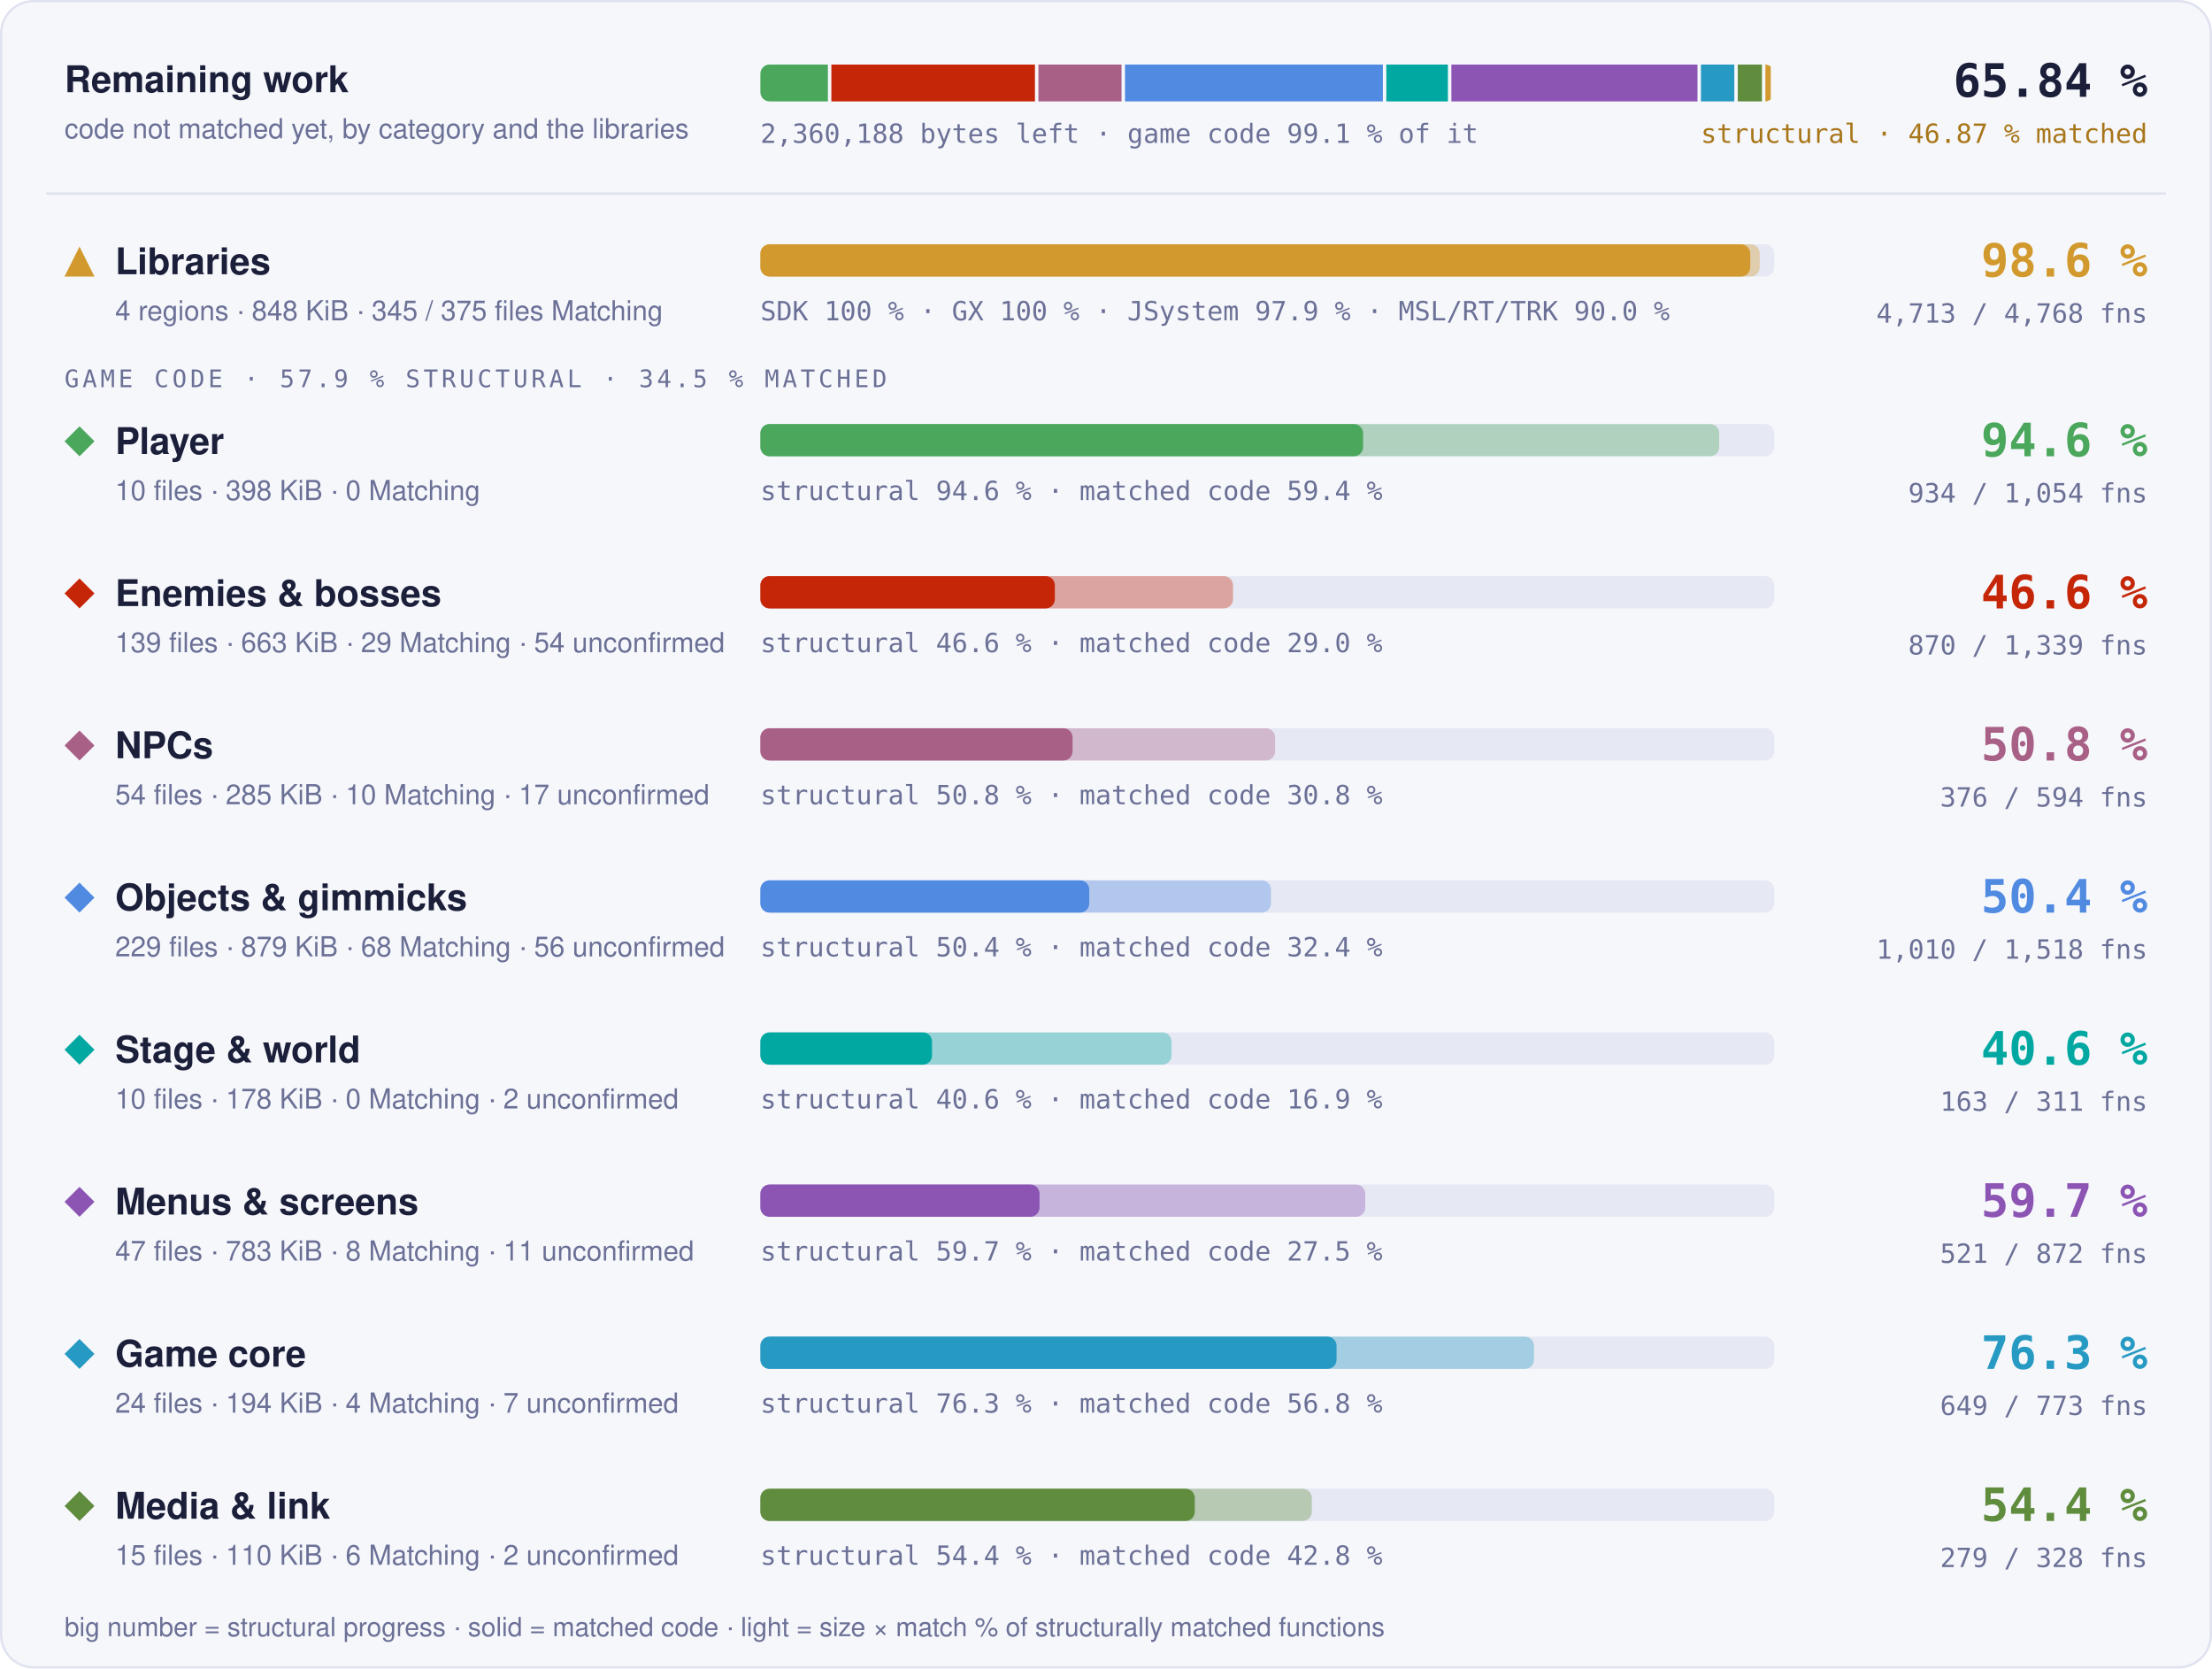
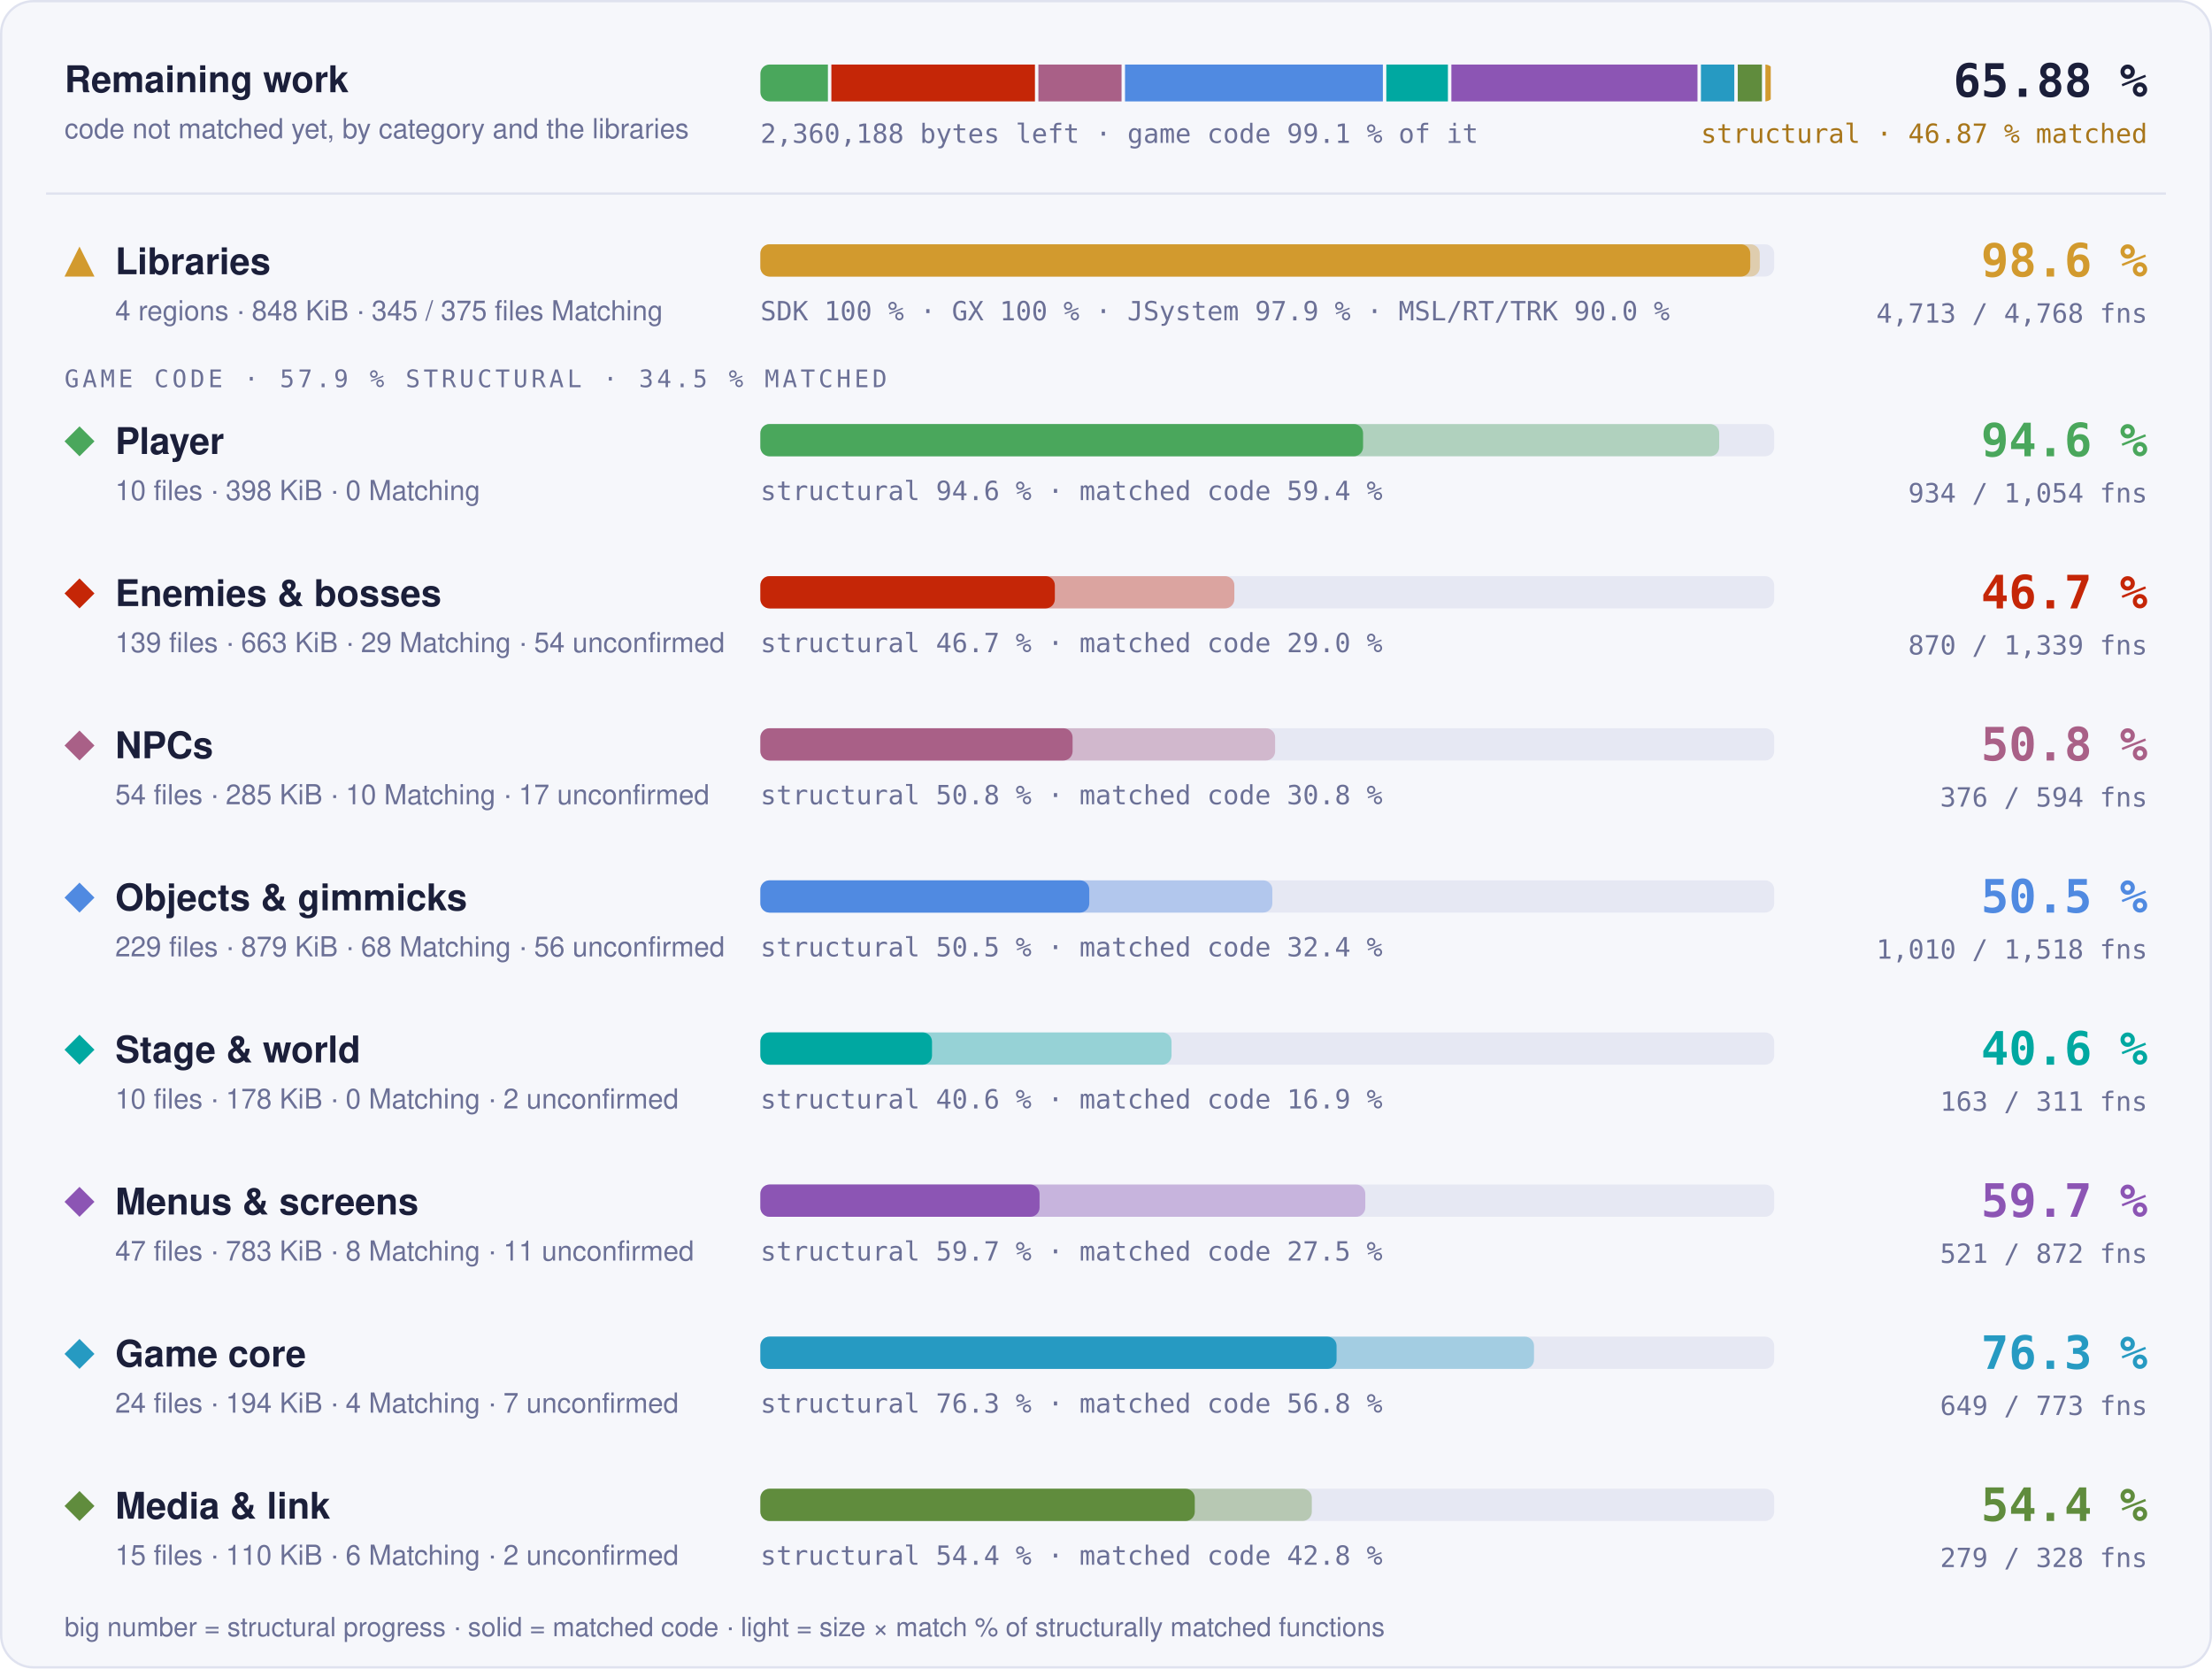
- <svg xmlns="http://www.w3.org/2000/svg" width="960" height="724" viewBox="0 0 960 724" role="img" aria-label="Progress overview: Libraries 98.6 % structural, 97.6 % matched code, 4713 of 4768 functions; Player 94.6 % structural, 59.4 % matched code, 934 of 1054 functions; Enemies &amp; bosses 46.6 % structural, 29.0 % matched code, 870 of 1339 functions; NPCs 50.8 % structural, 30.8 % matched code, 376 of 594 functions; Objects &amp; gimmicks 50.4 % structural, 32.4 % matched code, 1010 of 1518 functions; Stage &amp; world 40.6 % structural, 16.9 % matched code, 163 of 311 functions; Menus &amp; screens 59.7 % structural, 27.5 % matched code, 521 of 872 functions; Game core 76.3 % structural, 56.8 % matched code, 649 of 773 functions; Media &amp; link 54.4 % structural, 42.8 % matched code, 279 of 328 functions">
+ <svg xmlns="http://www.w3.org/2000/svg" width="960" height="724" viewBox="0 0 960 724" role="img" aria-label="Progress overview: Libraries 98.6 % structural, 97.6 % matched code, 4713 of 4768 functions; Player 94.6 % structural, 59.4 % matched code, 934 of 1054 functions; Enemies &amp; bosses 46.7 % structural, 29.0 % matched code, 870 of 1339 functions; NPCs 50.8 % structural, 30.8 % matched code, 376 of 594 functions; Objects &amp; gimmicks 50.5 % structural, 32.4 % matched code, 1010 of 1518 functions; Stage &amp; world 40.6 % structural, 16.9 % matched code, 163 of 311 functions; Menus &amp; screens 59.7 % structural, 27.5 % matched code, 521 of 872 functions; Game core 76.3 % structural, 56.8 % matched code, 649 of 773 functions; Media &amp; link 54.4 % structural, 42.8 % matched code, 279 of 328 functions">
  <style>text { font-family: -apple-system, BlinkMacSystemFont, 'Segoe UI', Helvetica, Arial, sans-serif; } .mono { font-family: ui-monospace, SFMono-Regular, 'SF Mono', Menlo, Consolas, monospace; } .grow { transform-box: fill-box; transform-origin: 0 50%; animation: grow 1.4s cubic-bezier(.2,.8,.2,1) both; } @keyframes grow { from { transform: scaleX(0); } } @media (prefers-reduced-motion: reduce) { * { animation: none !important; } }</style>
  <rect x="0.5" y="0.5" width="959" height="723" rx="14" fill="#f6f7fb" stroke="#dfe2ef" />
  <text x="28" y="40" font-size="16" font-weight="700" fill="#1b1f3a">Remaining work</text>
  <text x="28" y="60" font-size="12" fill="#6b7096">code not matched yet, by category and the libraries</text>
  <clipPath id="rw">
    <rect x="330" y="28" width="440" height="16" rx="4" />
  </clipPath>
  <g clip-path="url(#rw)">
    <rect class="grow" x="330.00" y="28" width="29.31" height="16" fill="#4aa75c" />
    <rect class="grow" x="360.81" y="28" width="88.35" height="16" fill="#c52607" />
    <rect class="grow" x="450.66" y="28" width="36.09" height="16" fill="#a96087" />
    <rect class="grow" x="488.25" y="28" width="111.91" height="16" fill="#508ae1" />
    <rect class="grow" x="601.66" y="28" width="26.73" height="16" fill="#00a8a1" />
    <rect class="grow" x="629.89" y="28" width="106.81" height="16" fill="#8c55b4" />
    <rect class="grow" x="738.20" y="28" width="14.48" height="16" fill="#269ac2" />
    <rect class="grow" x="754.18" y="28" width="10.50" height="16" fill="#608c3d" />
    <rect class="grow" x="766.17" y="28" width="2.33" height="16" fill="#d29a2e" />
  </g>
  <text x="330" y="62" class="mono" font-size="11.5" fill="#6b7096">2,360,188 bytes left · game code 99.1 % of it</text>
-   <text x="932" y="42" text-anchor="end" class="mono" font-size="20" font-weight="700" fill="#1b1f3a">65.84 %</text>
+   <text x="932" y="42" text-anchor="end" class="mono" font-size="20" font-weight="700" fill="#1b1f3a">65.88 %</text>
  <text x="932" y="62" text-anchor="end" class="mono" font-size="11.5" fill="#a8761a">structural · 46.87 % matched</text>
  <line x1="20" x2="940" y1="84" y2="84" stroke="#dfe2ef" />
  <g fill="#d29a2e">
    <path d="M34.5 107L41 120L28 120Z" />
  </g>
  <text x="50" y="119" font-size="16" font-weight="700" fill="#1b1f3a">Libraries</text>
  <text x="50" y="139" font-size="12" fill="#6b7096">4 regions · 848 KiB · 345 / 375 files Matching</text>
  <rect x="330" y="106" width="440" height="14" rx="4" fill="#e6e8f3" />
  <rect class="grow" style="animation-delay:0.0s" x="330" y="106" width="433.73" height="14" rx="4" fill="#d29a2e" fill-opacity="0.35" />
  <rect class="grow" style="animation-delay:0.0s" x="330" y="106" width="429.60" height="14" rx="4" fill="#d29a2e" />
  <text x="330" y="139" class="mono" font-size="11.5" fill="#6b7096">SDK 100 % · GX 100 % · JSystem 97.9 % · MSL/RT/TRK 90.0 %</text>
  <text x="932" y="120" text-anchor="end" class="mono" font-size="20" font-weight="700" fill="#d29a2e">98.6 %</text>
  <text x="932" y="140" text-anchor="end" class="mono" font-size="11.5" fill="#6b7096">4,713 / 4,768 fns</text>
  <text x="28" y="168" class="mono" font-size="10.5" letter-spacing="0.14em" fill="#6b7096">GAME CODE · 57.9 % STRUCTURAL · 34.5 % MATCHED</text>
  <g fill="#4aa75c">
    <path d="M34.5 185L41 191.5L34.5 198L28 191.5Z" />
  </g>
  <text x="50" y="197" font-size="16" font-weight="700" fill="#1b1f3a">Player</text>
  <text x="50" y="217" font-size="12" fill="#6b7096">10 files · 398 KiB · 0 Matching</text>
  <rect x="330" y="184" width="440" height="14" rx="4" fill="#e6e8f3" />
  <rect class="grow" style="animation-delay:0.1s" x="330" y="184" width="416.13" height="14" rx="4" fill="#4aa75c" fill-opacity="0.35" />
  <rect class="grow" style="animation-delay:0.1s" x="330" y="184" width="261.57" height="14" rx="4" fill="#4aa75c" />
  <text x="330" y="217" class="mono" font-size="11.5" fill="#6b7096">structural 94.6 % · matched code 59.4 %</text>
  <text x="932" y="198" text-anchor="end" class="mono" font-size="20" font-weight="700" fill="#4aa75c">94.6 %</text>
  <text x="932" y="218" text-anchor="end" class="mono" font-size="11.5" fill="#6b7096">934 / 1,054 fns</text>
  <g fill="#c52607">
    <path d="M34.5 251L41 257.5L34.5 264L28 257.5Z" />
  </g>
  <text x="50" y="263" font-size="16" font-weight="700" fill="#1b1f3a">Enemies &amp; bosses</text>
  <text x="50" y="283" font-size="12" fill="#6b7096">139 files · 663 KiB · 29 Matching · 54 unconfirmed</text>
  <rect x="330" y="250" width="440" height="14" rx="4" fill="#e6e8f3" />
-   <rect class="grow" style="animation-delay:0.2s" x="330" y="250" width="205.12" height="14" rx="4" fill="#c52607" fill-opacity="0.35" />
+   <rect class="grow" style="animation-delay:0.2s" x="330" y="250" width="205.70" height="14" rx="4" fill="#c52607" fill-opacity="0.35" />
  <rect class="grow" style="animation-delay:0.2s" x="330" y="250" width="127.80" height="14" rx="4" fill="#c52607" />
-   <text x="330" y="283" class="mono" font-size="11.5" fill="#6b7096">structural 46.6 % · matched code 29.0 %</text>
-   <text x="932" y="264" text-anchor="end" class="mono" font-size="20" font-weight="700" fill="#c52607">46.6 %</text>
+   <text x="330" y="283" class="mono" font-size="11.5" fill="#6b7096">structural 46.7 % · matched code 29.0 %</text>
+   <text x="932" y="264" text-anchor="end" class="mono" font-size="20" font-weight="700" fill="#c52607">46.7 %</text>
  <text x="932" y="284" text-anchor="end" class="mono" font-size="11.5" fill="#6b7096">870 / 1,339 fns</text>
  <g fill="#a96087">
    <path d="M34.5 317L41 323.5L34.5 330L28 323.5Z" />
  </g>
  <text x="50" y="329" font-size="16" font-weight="700" fill="#1b1f3a">NPCs</text>
  <text x="50" y="349" font-size="12" fill="#6b7096">54 files · 285 KiB · 10 Matching · 17 unconfirmed</text>
  <rect x="330" y="316" width="440" height="14" rx="4" fill="#e6e8f3" />
  <rect class="grow" style="animation-delay:0.3s" x="330" y="316" width="223.40" height="14" rx="4" fill="#a96087" fill-opacity="0.35" />
  <rect class="grow" style="animation-delay:0.3s" x="330" y="316" width="135.50" height="14" rx="4" fill="#a96087" />
  <text x="330" y="349" class="mono" font-size="11.5" fill="#6b7096">structural 50.8 % · matched code 30.8 %</text>
  <text x="932" y="330" text-anchor="end" class="mono" font-size="20" font-weight="700" fill="#a96087">50.8 %</text>
  <text x="932" y="350" text-anchor="end" class="mono" font-size="11.5" fill="#6b7096">376 / 594 fns</text>
  <g fill="#508ae1">
    <path d="M34.5 383L41 389.5L34.5 396L28 389.5Z" />
  </g>
  <text x="50" y="395" font-size="16" font-weight="700" fill="#1b1f3a">Objects &amp; gimmicks</text>
  <text x="50" y="415" font-size="12" fill="#6b7096">229 files · 879 KiB · 68 Matching · 56 unconfirmed</text>
  <rect x="330" y="382" width="440" height="14" rx="4" fill="#e6e8f3" />
-   <rect class="grow" style="animation-delay:0.4s" x="330" y="382" width="221.60" height="14" rx="4" fill="#508ae1" fill-opacity="0.35" />
+   <rect class="grow" style="animation-delay:0.4s" x="330" y="382" width="222.19" height="14" rx="4" fill="#508ae1" fill-opacity="0.35" />
  <rect class="grow" style="animation-delay:0.4s" x="330" y="382" width="142.74" height="14" rx="4" fill="#508ae1" />
-   <text x="330" y="415" class="mono" font-size="11.5" fill="#6b7096">structural 50.4 % · matched code 32.4 %</text>
-   <text x="932" y="396" text-anchor="end" class="mono" font-size="20" font-weight="700" fill="#508ae1">50.4 %</text>
+   <text x="330" y="415" class="mono" font-size="11.5" fill="#6b7096">structural 50.5 % · matched code 32.4 %</text>
+   <text x="932" y="396" text-anchor="end" class="mono" font-size="20" font-weight="700" fill="#508ae1">50.5 %</text>
  <text x="932" y="416" text-anchor="end" class="mono" font-size="11.5" fill="#6b7096">1,010 / 1,518 fns</text>
  <g fill="#00a8a1">
    <path d="M34.5 449L41 455.5L34.5 462L28 455.5Z" />
  </g>
  <text x="50" y="461" font-size="16" font-weight="700" fill="#1b1f3a">Stage &amp; world</text>
  <text x="50" y="481" font-size="12" fill="#6b7096">10 files · 178 KiB · 0 Matching · 2 unconfirmed</text>
  <rect x="330" y="448" width="440" height="14" rx="4" fill="#e6e8f3" />
  <rect class="grow" style="animation-delay:0.5s" x="330" y="448" width="178.44" height="14" rx="4" fill="#00a8a1" fill-opacity="0.35" />
  <rect class="grow" style="animation-delay:0.5s" x="330" y="448" width="74.49" height="14" rx="4" fill="#00a8a1" />
  <text x="330" y="481" class="mono" font-size="11.5" fill="#6b7096">structural 40.6 % · matched code 16.9 %</text>
  <text x="932" y="462" text-anchor="end" class="mono" font-size="20" font-weight="700" fill="#00a8a1">40.6 %</text>
  <text x="932" y="482" text-anchor="end" class="mono" font-size="11.5" fill="#6b7096">163 / 311 fns</text>
  <g fill="#8c55b4">
    <path d="M34.5 515L41 521.5L34.5 528L28 521.5Z" />
  </g>
  <text x="50" y="527" font-size="16" font-weight="700" fill="#1b1f3a">Menus &amp; screens</text>
  <text x="50" y="547" font-size="12" fill="#6b7096">47 files · 783 KiB · 8 Matching · 11 unconfirmed</text>
  <rect x="330" y="514" width="440" height="14" rx="4" fill="#e6e8f3" />
  <rect class="grow" style="animation-delay:0.6s" x="330" y="514" width="262.53" height="14" rx="4" fill="#8c55b4" fill-opacity="0.35" />
  <rect class="grow" style="animation-delay:0.6s" x="330" y="514" width="121.16" height="14" rx="4" fill="#8c55b4" />
  <text x="330" y="547" class="mono" font-size="11.5" fill="#6b7096">structural 59.7 % · matched code 27.5 %</text>
  <text x="932" y="528" text-anchor="end" class="mono" font-size="20" font-weight="700" fill="#8c55b4">59.7 %</text>
  <text x="932" y="548" text-anchor="end" class="mono" font-size="11.5" fill="#6b7096">521 / 872 fns</text>
  <g fill="#269ac2">
    <path d="M34.5 581L41 587.5L34.5 594L28 587.5Z" />
  </g>
  <text x="50" y="593" font-size="16" font-weight="700" fill="#1b1f3a">Game core</text>
  <text x="50" y="613" font-size="12" fill="#6b7096">24 files · 194 KiB · 4 Matching · 7 unconfirmed</text>
  <rect x="330" y="580" width="440" height="14" rx="4" fill="#e6e8f3" />
  <rect class="grow" style="animation-delay:0.7s" x="330" y="580" width="335.75" height="14" rx="4" fill="#269ac2" fill-opacity="0.35" />
  <rect class="grow" style="animation-delay:0.7s" x="330" y="580" width="250.07" height="14" rx="4" fill="#269ac2" />
  <text x="330" y="613" class="mono" font-size="11.5" fill="#6b7096">structural 76.3 % · matched code 56.8 %</text>
  <text x="932" y="594" text-anchor="end" class="mono" font-size="20" font-weight="700" fill="#269ac2">76.3 %</text>
  <text x="932" y="614" text-anchor="end" class="mono" font-size="11.5" fill="#6b7096">649 / 773 fns</text>
  <g fill="#608c3d">
    <path d="M34.5 647L41 653.5L34.5 660L28 653.5Z" />
  </g>
  <text x="50" y="659" font-size="16" font-weight="700" fill="#1b1f3a">Media &amp; link</text>
  <text x="50" y="679" font-size="12" fill="#6b7096">15 files · 110 KiB · 6 Matching · 2 unconfirmed</text>
  <rect x="330" y="646" width="440" height="14" rx="4" fill="#e6e8f3" />
  <rect class="grow" style="animation-delay:0.8s" x="330" y="646" width="239.32" height="14" rx="4" fill="#608c3d" fill-opacity="0.35" />
  <rect class="grow" style="animation-delay:0.8s" x="330" y="646" width="188.53" height="14" rx="4" fill="#608c3d" />
  <text x="330" y="679" class="mono" font-size="11.5" fill="#6b7096">structural 54.4 % · matched code 42.8 %</text>
  <text x="932" y="660" text-anchor="end" class="mono" font-size="20" font-weight="700" fill="#608c3d">54.4 %</text>
  <text x="932" y="680" text-anchor="end" class="mono" font-size="11.5" fill="#6b7096">279 / 328 fns</text>
  <text x="28" y="710" font-size="11.5" fill="#6b7096">big number = structural progress · solid = matched code · light = size × match % of structurally matched functions</text>
</svg>
